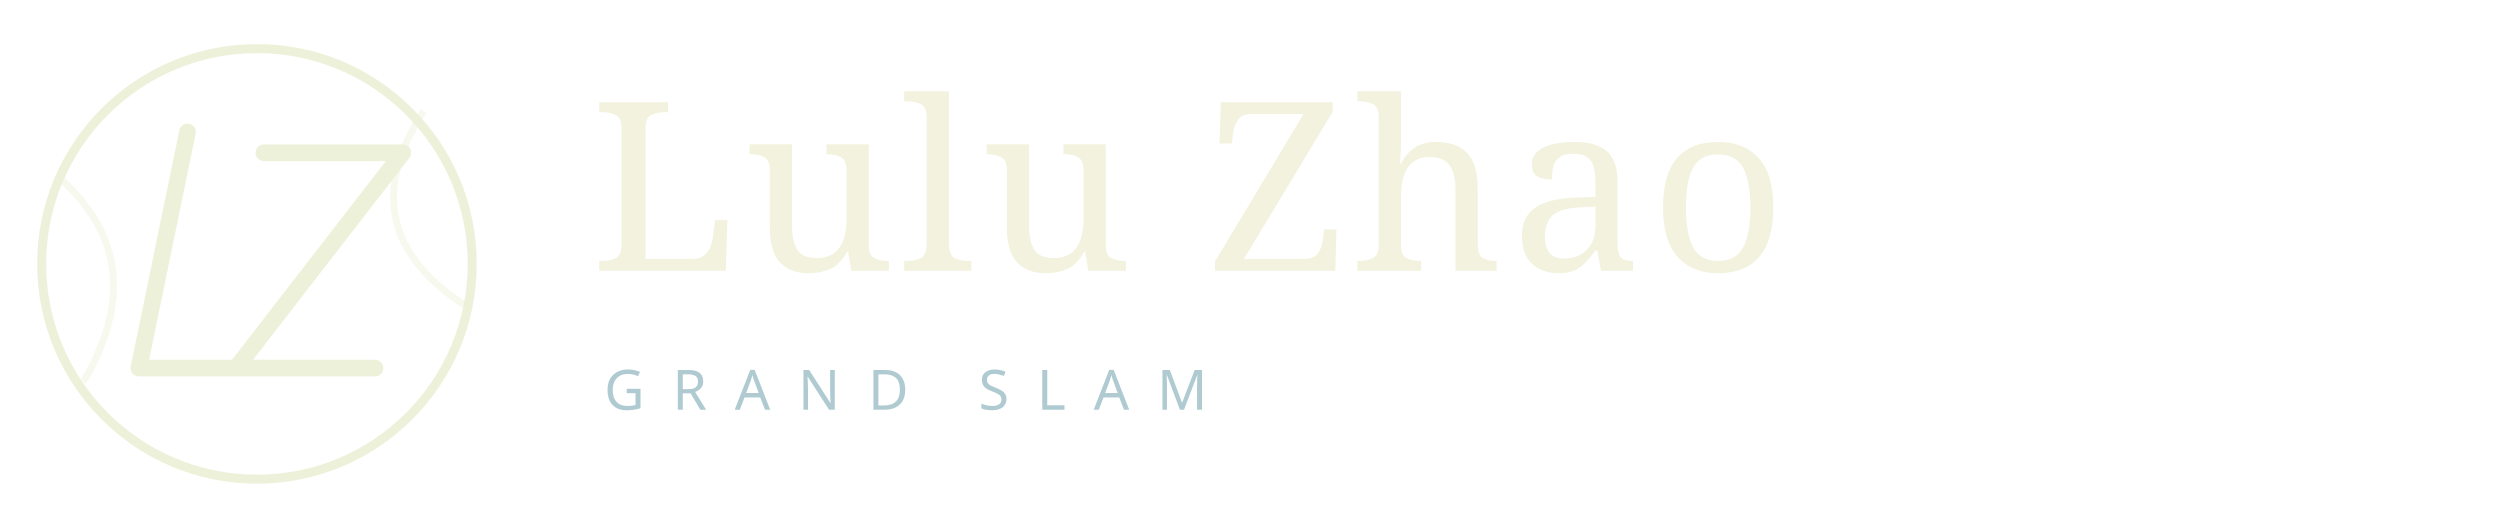
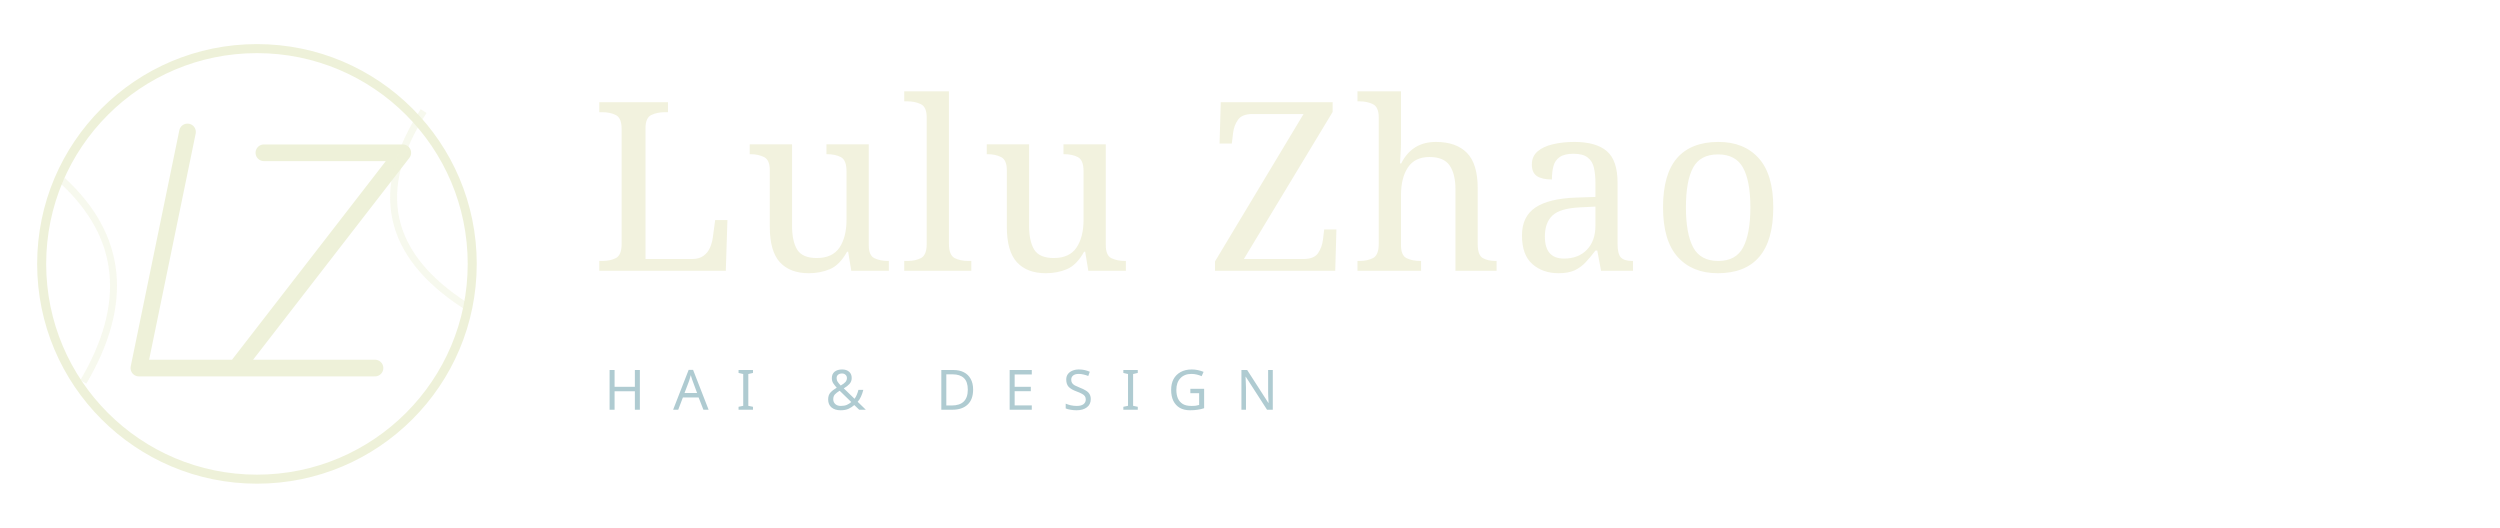
<svg xmlns="http://www.w3.org/2000/svg" viewBox="0 0 360 76" role="img" aria-labelledby="title">
  <g fill="none" stroke="#eef1d9">
    <circle cx="37" cy="38" r="31" stroke-width="1.3" />
    <path d="M27 19 20 53h16M38 22h20L34 53h20" stroke-width="2.4" stroke-linecap="round" stroke-linejoin="round" />
    <path d="M9 26q13 12 3 29M61 16q-11 17 6 28" opacity=".45" />
  </g>
  <text x="85" y="39" fill="#f2f2de" font-family="Georgia,serif" font-size="34" letter-spacing="1">Lulu Zhao</text>
-   <text x="87" y="59" fill="#afcbd1" font-family="sans-serif" font-size="8" letter-spacing="4">GRAND SLAM</text>
+   <text x="87" y="59" fill="#afcbd1" font-family="sans-serif" font-size="8" letter-spacing="4">HAI &amp; DESIGN</text>
</svg>
